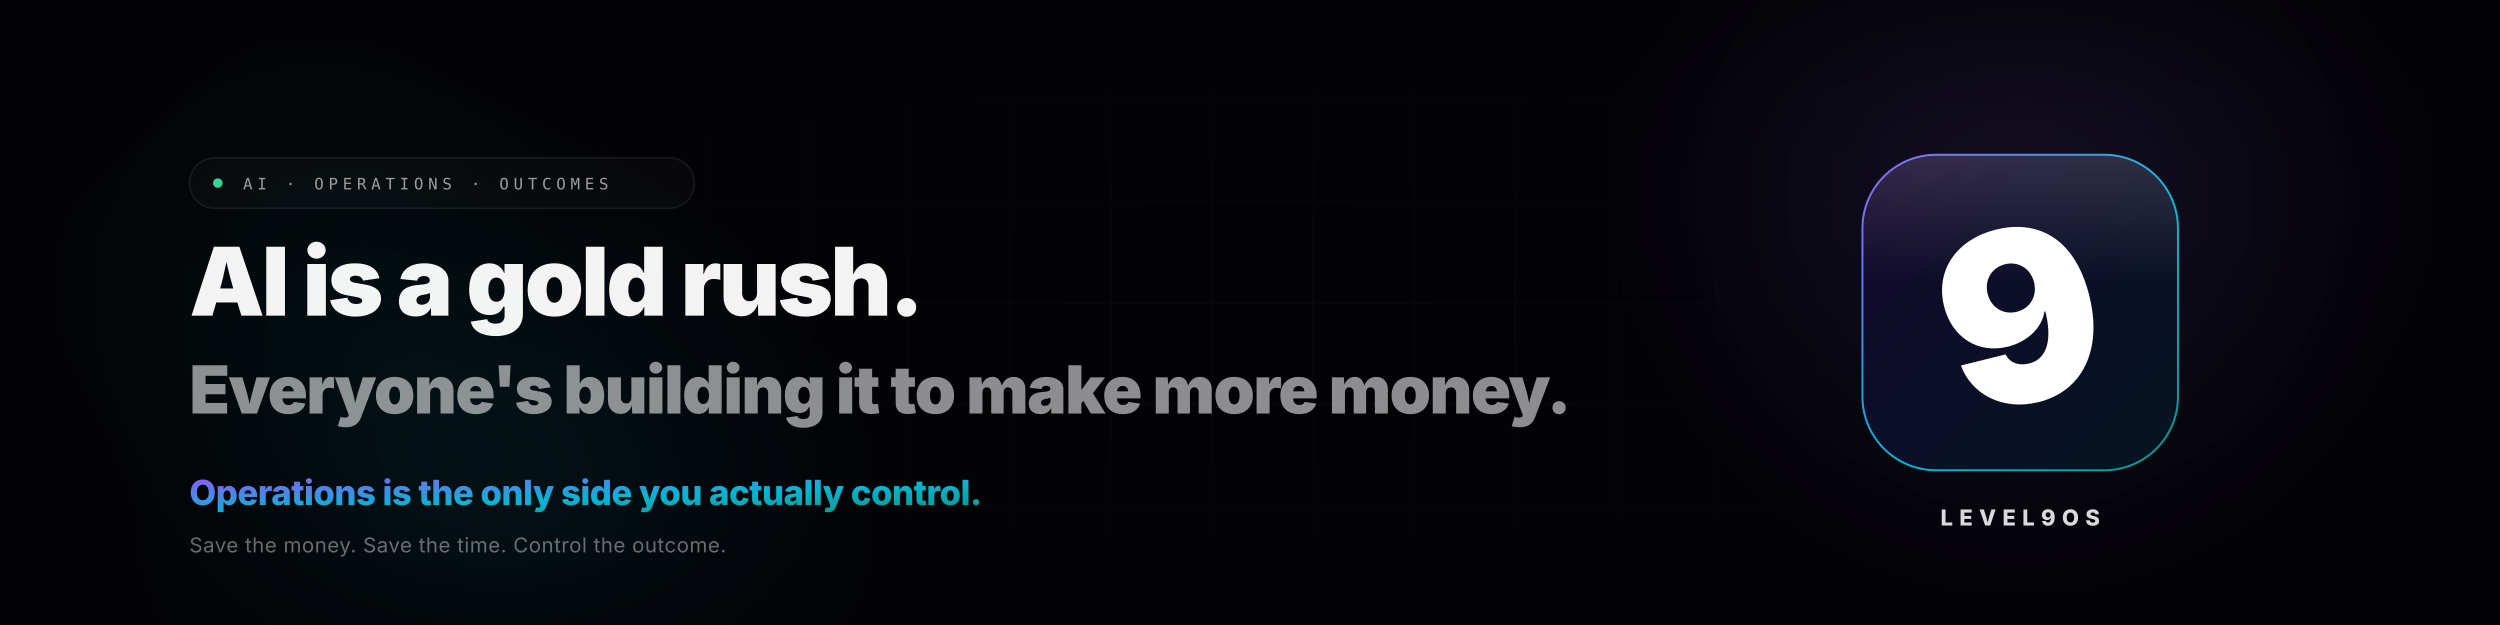
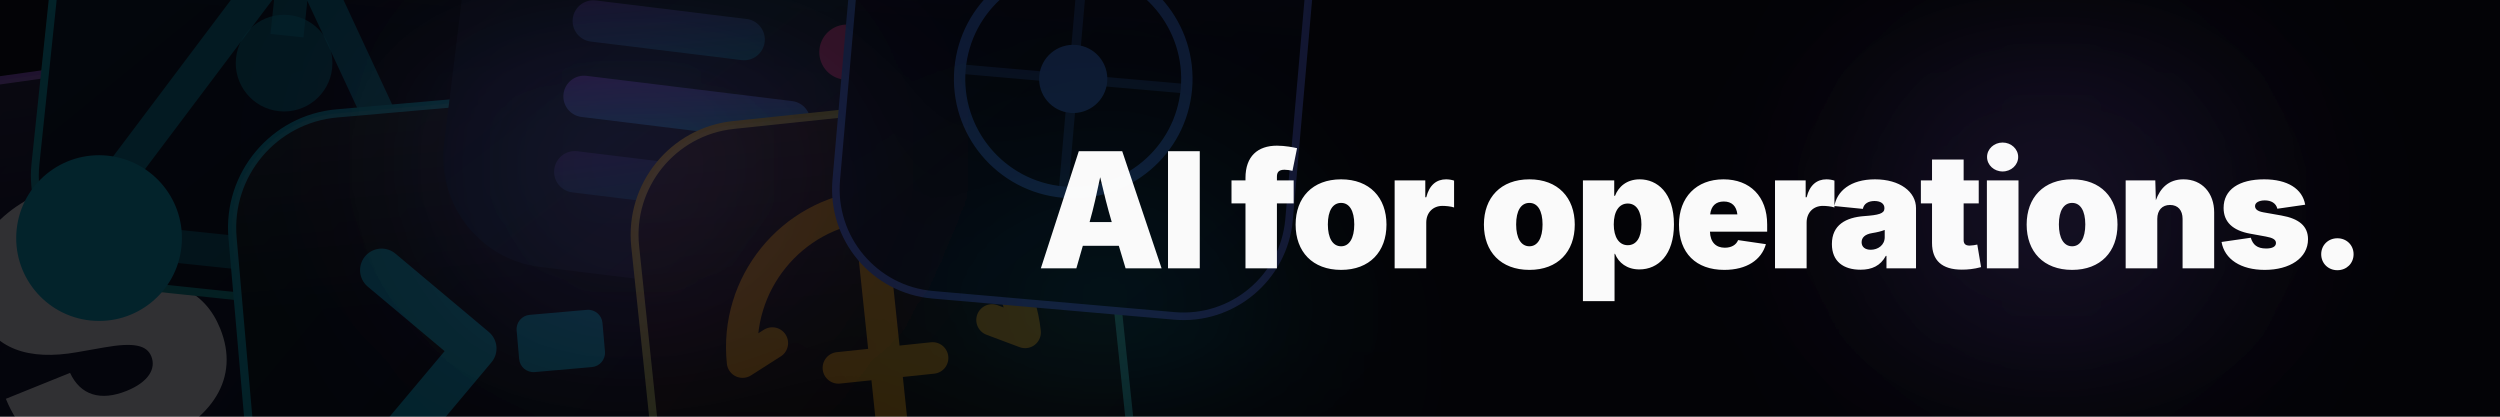
- <svg xmlns="http://www.w3.org/2000/svg" viewBox="0 0 1584 396" width="1584" height="396">
+ <svg xmlns="http://www.w3.org/2000/svg" viewBox="0 0 1584 264" width="1584" height="264">
  <defs>
    <linearGradient id="cool" x1="0%" y1="0%" x2="100%" y2="100%">
      <stop offset="0%" stop-color="#8B5CF6" />
      <stop offset="55%" stop-color="#06B6D4" />
      <stop offset="100%" stop-color="#0D9488" />
    </linearGradient>
    <linearGradient id="obsidian" x1="0%" y1="0%" x2="100%" y2="100%">
      <stop offset="0%" stop-color="#14082E" />
      <stop offset="100%" stop-color="#041521" />
    </linearGradient>
    <linearGradient id="glassHi" x1="0%" y1="0%" x2="0%" y2="100%">
-       <stop offset="0%" stop-color="#FFFFFF" stop-opacity="0.14" />
+       <stop offset="0%" stop-color="#FFFFFF" stop-opacity="0.10" />
      <stop offset="40%" stop-color="#FFFFFF" stop-opacity="0" />
    </linearGradient>
+     <linearGradient id="stratosG" x1="0%" y1="0%" x2="100%" y2="100%">
+       <stop offset="0%" stop-color="#8B5CF6" />
+       <stop offset="100%" stop-color="#EC4899" />
+     </linearGradient>
+     <linearGradient id="cooG1" x1="0%" y1="0%" x2="100%" y2="100%">
+       <stop offset="0%" stop-color="#8B5CF6" />
+       <stop offset="50%" stop-color="#06B6D4" />
+       <stop offset="100%" stop-color="#EC4899" />
+     </linearGradient>
+     <linearGradient id="cooG2" x1="0%" y1="0%" x2="100%" y2="100%">
+       <stop offset="0%" stop-color="#8B5CF6" />
+       <stop offset="100%" stop-color="#06B6D4" />
+     </linearGradient>
+     <linearGradient id="amberEdge" x1="0%" y1="0%" x2="100%" y2="100%">
+       <stop offset="0%" stop-color="#FBBF24" />
+       <stop offset="100%" stop-color="#06B6D4" />
+     </linearGradient>
+     <linearGradient id="cyanEdge" x1="0%" y1="0%" x2="100%" y2="100%">
+       <stop offset="0%" stop-color="#06B6D4" />
+       <stop offset="100%" stop-color="#0D9488" />
+     </linearGradient>
+     <linearGradient id="blueEdge" x1="0%" y1="0%" x2="100%" y2="100%">
+       <stop offset="0%" stop-color="#3B82F6" />
+       <stop offset="100%" stop-color="#6366F1" />
+     </linearGradient>
+     <linearGradient id="linkupObs" x1="0%" y1="0%" x2="100%" y2="100%">
+       <stop offset="0%" stop-color="#1F1408" />
+       <stop offset="100%" stop-color="#0A0604" />
+     </linearGradient>
+     <linearGradient id="lucidObs" x1="0%" y1="0%" x2="100%" y2="100%">
+       <stop offset="0%" stop-color="#0A1A2E" />
+       <stop offset="100%" stop-color="#020812" />
+     </linearGradient>
+     <linearGradient id="commandObs" x1="0%" y1="0%" x2="100%" y2="100%">
+       <stop offset="0%" stop-color="#06181B" />
+       <stop offset="100%" stop-color="#020809" />
+     </linearGradient>
+     <linearGradient id="nextgenObs" x1="0%" y1="0%" x2="100%" y2="100%">
+       <stop offset="0%" stop-color="#0A1429" />
+       <stop offset="100%" stop-color="#020610" />
+     </linearGradient>
    <radialGradient id="violetBlob" cx="50%" cy="50%" r="50%">
-       <stop offset="0%" stop-color="#8B5CF6" stop-opacity="0.16" />
+       <stop offset="0%" stop-color="#8B5CF6" stop-opacity="0.18" />
      <stop offset="60%" stop-color="#8B5CF6" stop-opacity="0" />
    </radialGradient>
    <radialGradient id="cyanBlob" cx="50%" cy="50%" r="50%">
-       <stop offset="0%" stop-color="#06B6D4" stop-opacity="0.12" />
+       <stop offset="0%" stop-color="#06B6D4" stop-opacity="0.14" />
      <stop offset="60%" stop-color="#06B6D4" stop-opacity="0" />
    </radialGradient>
-     <radialGradient id="tealBlob" cx="50%" cy="50%" r="50%">
-       <stop offset="0%" stop-color="#0D9488" stop-opacity="0.08" />
-       <stop offset="60%" stop-color="#0D9488" stop-opacity="0" />
-     </radialGradient>
-     <radialGradient id="gridFade" cx="50%" cy="50%" r="50%">
-       <stop offset="0%" stop-color="white" stop-opacity="1" />
-       <stop offset="80%" stop-color="white" stop-opacity="0" />
-     </radialGradient>
-     <mask id="gridMask">
-       <rect width="1584" height="396" fill="url(#gridFade)" />
-     </mask>
    <filter id="softBlur" x="-50%" y="-50%" width="200%" height="200%">
-       <feGaussianBlur stdDeviation="60" />
+       <feGaussianBlur stdDeviation="50" />
    </filter>
+     <clipPath id="bannerClip">
+       <rect width="1584" height="264" />
+     </clipPath>
  </defs>
-   <rect width="1584" height="396" fill="#030306" />
+   <rect width="1584" height="264" fill="#030306" />
  <g filter="url(#softBlur)">
-     <circle cx="1280" cy="120" r="380" fill="url(#violetBlob)" />
-     <circle cx="320" cy="320" r="320" fill="url(#cyanBlob)" />
-     <circle cx="200" cy="180" r="240" fill="url(#tealBlob)" />
+     <circle cx="400" cy="100" r="320" fill="url(#violetBlob)" />
+     <circle cx="700" cy="220" r="280" fill="url(#cyanBlob)" />
+     <circle cx="1300" cy="130" r="280" fill="url(#violetBlob)" />
  </g>
-   <g mask="url(#gridMask)" opacity="0.04">
-     <g stroke="#8B5CF6" stroke-width="1">
-       <line x1="64" y1="0" x2="64" y2="396" />
-       <line x1="128" y1="0" x2="128" y2="396" />
-       <line x1="192" y1="0" x2="192" y2="396" />
-       <line x1="256" y1="0" x2="256" y2="396" />
-       <line x1="320" y1="0" x2="320" y2="396" />
-       <line x1="384" y1="0" x2="384" y2="396" />
-       <line x1="448" y1="0" x2="448" y2="396" />
-       <line x1="512" y1="0" x2="512" y2="396" />
-       <line x1="576" y1="0" x2="576" y2="396" />
-       <line x1="640" y1="0" x2="640" y2="396" />
-       <line x1="704" y1="0" x2="704" y2="396" />
-       <line x1="768" y1="0" x2="768" y2="396" />
-       <line x1="832" y1="0" x2="832" y2="396" />
-       <line x1="896" y1="0" x2="896" y2="396" />
-       <line x1="960" y1="0" x2="960" y2="396" />
-       <line x1="1024" y1="0" x2="1024" y2="396" />
-       <line x1="1088" y1="0" x2="1088" y2="396" />
-       <line x1="1152" y1="0" x2="1152" y2="396" />
-       <line x1="1216" y1="0" x2="1216" y2="396" />
-       <line x1="1280" y1="0" x2="1280" y2="396" />
-       <line x1="1344" y1="0" x2="1344" y2="396" />
-       <line x1="1408" y1="0" x2="1408" y2="396" />
-       <line x1="1472" y1="0" x2="1472" y2="396" />
-       <line x1="1536" y1="0" x2="1536" y2="396" />
-       <line x1="0" y1="64" x2="1584" y2="64" />
-       <line x1="0" y1="128" x2="1584" y2="128" />
-       <line x1="0" y1="192" x2="1584" y2="192" />
-       <line x1="0" y1="256" x2="1584" y2="256" />
-       <line x1="0" y1="320" x2="1584" y2="320" />
+   <g clip-path="url(#bannerClip)" opacity="0.18">
+     <g transform="translate(60, 200) rotate(-8)">
+       <g transform="scale(1.30) translate(-160, -160)">
+         <rect x="40" y="40" width="240" height="240" rx="56" fill="url(#obsidian)" stroke="url(#stratosG)" stroke-width="4" />
+         <rect x="40" y="40" width="240" height="240" rx="56" fill="url(#glassHi)" />
+         <text x="160" y="162" text-anchor="middle" dominant-baseline="central" font-family="Inter, system-ui, sans-serif" font-weight="900" font-size="180" fill="#FFFFFF" transform="rotate(-14 160 162)" style="letter-spacing:-0.04em">S</text>
+       </g>
+     </g>
+     <g transform="translate(180, 40) rotate(6)">
+       <g transform="scale(1.25) translate(-160, -160)">
+         <rect x="40" y="40" width="240" height="240" rx="56" fill="url(#lucidObs)" stroke="url(#cyanEdge)" stroke-width="4" />
+         <rect x="40" y="40" width="240" height="240" rx="56" fill="url(#glassHi)" />
+         <g transform="translate(160, 160) scale(7)">
+           <circle cx="0" cy="-12" r="6" fill="#06B6D4" />
+           <circle cx="-12" cy="14" r="6" fill="#06B6D4" />
+           <circle cx="12" cy="14" r="6" fill="#06B6D4" />
+           <circle cx="0" cy="0" r="3.5" fill="#06B6D4" opacity="0.6" />
+           <line x1="0" y1="-9" x2="-12" y2="11" stroke="#06B6D4" stroke-width="2.4" opacity="0.7" />
+           <line x1="0" y1="-9" x2="12" y2="11" stroke="#06B6D4" stroke-width="2.4" opacity="0.7" />
+           <line x1="-12" y1="14" x2="12" y2="14" stroke="#06B6D4" stroke-width="2.4" opacity="0.5" />
+           <line x1="0" y1="-9" x2="0" y2="-2" stroke="#06B6D4" stroke-width="2.4" opacity="0.6" />
+         </g>
+       </g>
+     </g>
+     <g transform="translate(310, 220) rotate(-5)">
+       <g transform="scale(1.30) translate(-160, -160)">
+         <rect x="40" y="40" width="240" height="240" rx="56" fill="url(#commandObs)" stroke="url(#cyanEdge)" stroke-width="4" />
+         <rect x="40" y="40" width="240" height="240" rx="56" fill="url(#glassHi)" />
+         <g transform="translate(160, 160) scale(7) translate(-16, -16)">
+           <path d="M9 10l6 6-6 6" stroke="#06B6D4" stroke-width="3" stroke-linecap="round" stroke-linejoin="round" fill="none" />
+           <rect x="18" y="14" width="6" height="4" rx="1" fill="#06B6D4" />
+         </g>
+       </g>
+     </g>
+     <g transform="translate(440, 30) rotate(7)">
+       <g transform="scale(1.25) translate(-160, -160)">
+         <rect x="40" y="40" width="240" height="240" rx="56" fill="#0A0E1A" />
+         <rect x="40" y="40" width="240" height="240" rx="56" fill="url(#cooG1)" opacity="0.18" />
+         <rect x="40" y="40" width="240" height="240" rx="56" fill="url(#glassHi)" />
+         <g transform="translate(160, 160) scale(7) translate(-16, -16)">
+           <rect x="7" y="8" width="18" height="3" rx="1.5" fill="url(#cooG2)" opacity="0.95" />
+           <rect x="7" y="13.5" width="14" height="3" rx="1.5" fill="url(#cooG2)" opacity="0.7" />
+           <rect x="7" y="19" width="18" height="3" rx="1.5" fill="url(#cooG2)" opacity="0.95" />
+           <rect x="7" y="24.5" width="11" height="3" rx="1.5" fill="url(#cooG2)" opacity="0.5" />
+           <circle cx="27" cy="15" r="2" fill="#EC4899" />
+         </g>
+       </g>
+     </g>
+     <g transform="translate(560, 220) rotate(-6)">
+       <g transform="scale(1.25) translate(-160, -160)">
+         <rect x="40" y="40" width="240" height="240" rx="56" fill="url(#linkupObs)" stroke="url(#amberEdge)" stroke-width="4" />
+         <rect x="40" y="40" width="240" height="240" rx="56" fill="url(#glassHi)" />
+         <g transform="translate(160, 160) scale(8) translate(-12,-12) rotate(180 12 12)" fill="none" stroke="#F59E0B" stroke-width="2" stroke-linecap="round" stroke-linejoin="round">
+           <path d="M12 6v16" />
+           <path d="m19 13 2-1a9 9 0 0 1-18 0l2 1" />
+           <path d="M9 11h6" />
+           <circle cx="12" cy="4" r="2" />
+         </g>
+       </g>
+     </g>
+     <g transform="translate(680, 50) rotate(5)">
+       <g transform="scale(1.20) translate(-160, -160)">
+         <rect x="40" y="40" width="240" height="240" rx="56" fill="url(#nextgenObs)" stroke="url(#blueEdge)" stroke-width="4" />
+         <rect x="40" y="40" width="240" height="240" rx="56" fill="url(#glassHi)" />
+         <g transform="translate(160, 160)">
+           <circle cx="0" cy="0" r="60" fill="none" stroke="#3B82F6" stroke-width="6" />
+           <line x1="0" y1="-60" x2="0" y2="60" stroke="#3B82F6" stroke-width="5" opacity="0.5" />
+           <line x1="-60" y1="0" x2="60" y2="0" stroke="#3B82F6" stroke-width="5" opacity="0.5" />
+           <circle cx="0" cy="0" r="18" fill="#3B82F6" />
+         </g>
+       </g>
    </g>
  </g>
-   <g transform="translate(120, 100)">
-     <rect x="0" y="0" rx="16" ry="16" width="320" height="32" fill="rgba(255,255,255,0.02)" stroke="rgba(255,255,255,0.08)" stroke-width="1" />
-     <circle cx="18" cy="16" r="3" fill="#34D399" />
-     <text x="34" y="20" font-family="ui-monospace, 'SF Mono', Menlo, Consolas, monospace" font-size="10" letter-spacing="3" fill="rgba(255,255,255,0.6)" font-weight="500">
-       AI · OPERATIONS · OUTCOMES
-     </text>
-   </g>
-   <text x="120" y="200" font-family="Inter, -apple-system, sans-serif" font-size="60" font-weight="900" letter-spacing="-1.8" fill="rgba(255,255,255,0.95)">
-     AI is a gold rush.
+   <text x="1500" y="170" text-anchor="end" font-family="Inter, -apple-system, sans-serif" font-size="102" font-weight="900" letter-spacing="-3" fill="rgba(255,255,255,0.98)">
+     AI for operations.
  </text>
-   <text x="120" y="262" font-family="Inter, -apple-system, sans-serif" font-size="42" font-weight="900" letter-spacing="-1" fill="rgba(255,255,255,0.55)">
-     Everyone's building it to make more money.
-   </text>
-   <text x="120" y="320" font-family="Inter, -apple-system, sans-serif" font-size="22" font-weight="800" letter-spacing="-0.3" fill="url(#cool)">
-     Operations is the only side you actually control.
-   </text>
-   <text x="120" y="350" font-family="Inter, -apple-system, sans-serif" font-size="13" font-weight="400" fill="rgba(255,255,255,0.4)" letter-spacing="0.3">
-     Save the money. Save the time. Control the outcome.
-   </text>
-   <g transform="translate(1280, 198)">
-     <g transform="scale(0.833) translate(-160, -160)">
-       <rect x="40" y="40" width="240" height="240" rx="56" fill="url(#obsidian)" stroke="url(#cool)" stroke-width="1.5" />
-       <rect x="40" y="40" width="240" height="240" rx="56" fill="url(#glassHi)" />
-       <text x="160" y="162" text-anchor="middle" dominant-baseline="central" font-family="Inter, system-ui, sans-serif" font-weight="900" font-size="180" fill="#FFFFFF" transform="rotate(-14 160 162)" style="letter-spacing:-0.04em">9</text>
-     </g>
-     <text x="0" y="135" text-anchor="middle" font-family="Inter, -apple-system, sans-serif" font-size="14" font-weight="800" letter-spacing="4" fill="rgba(255,255,255,0.85)">
-       LEVEL9OS
-     </text>
-   </g>
</svg>
